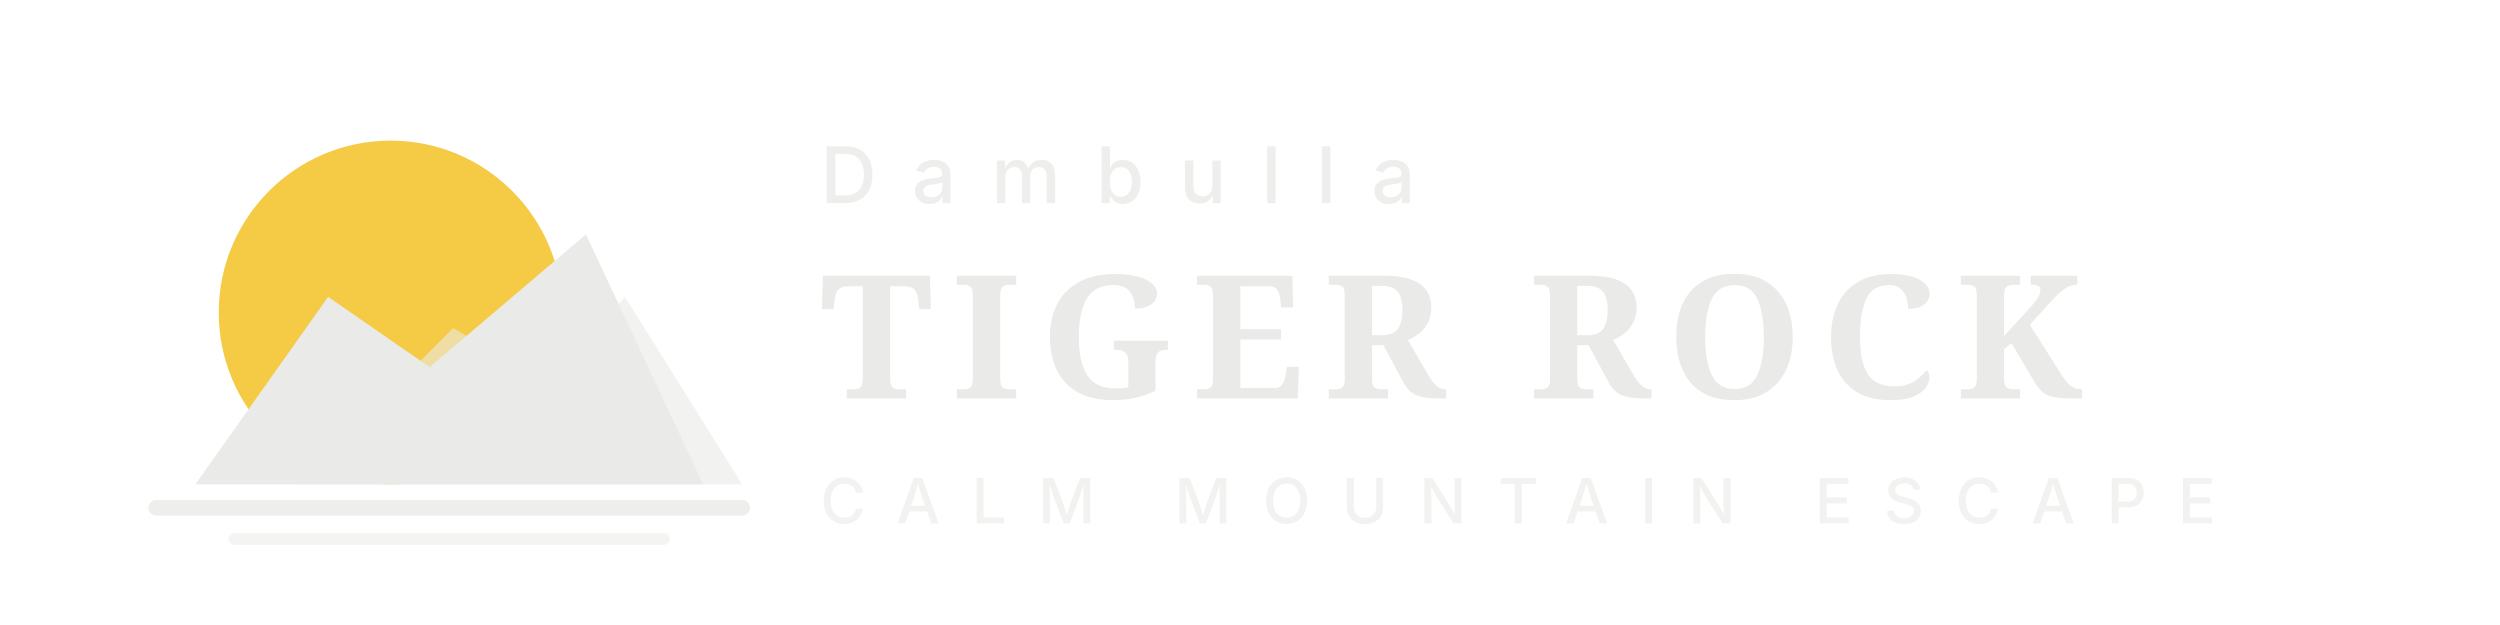
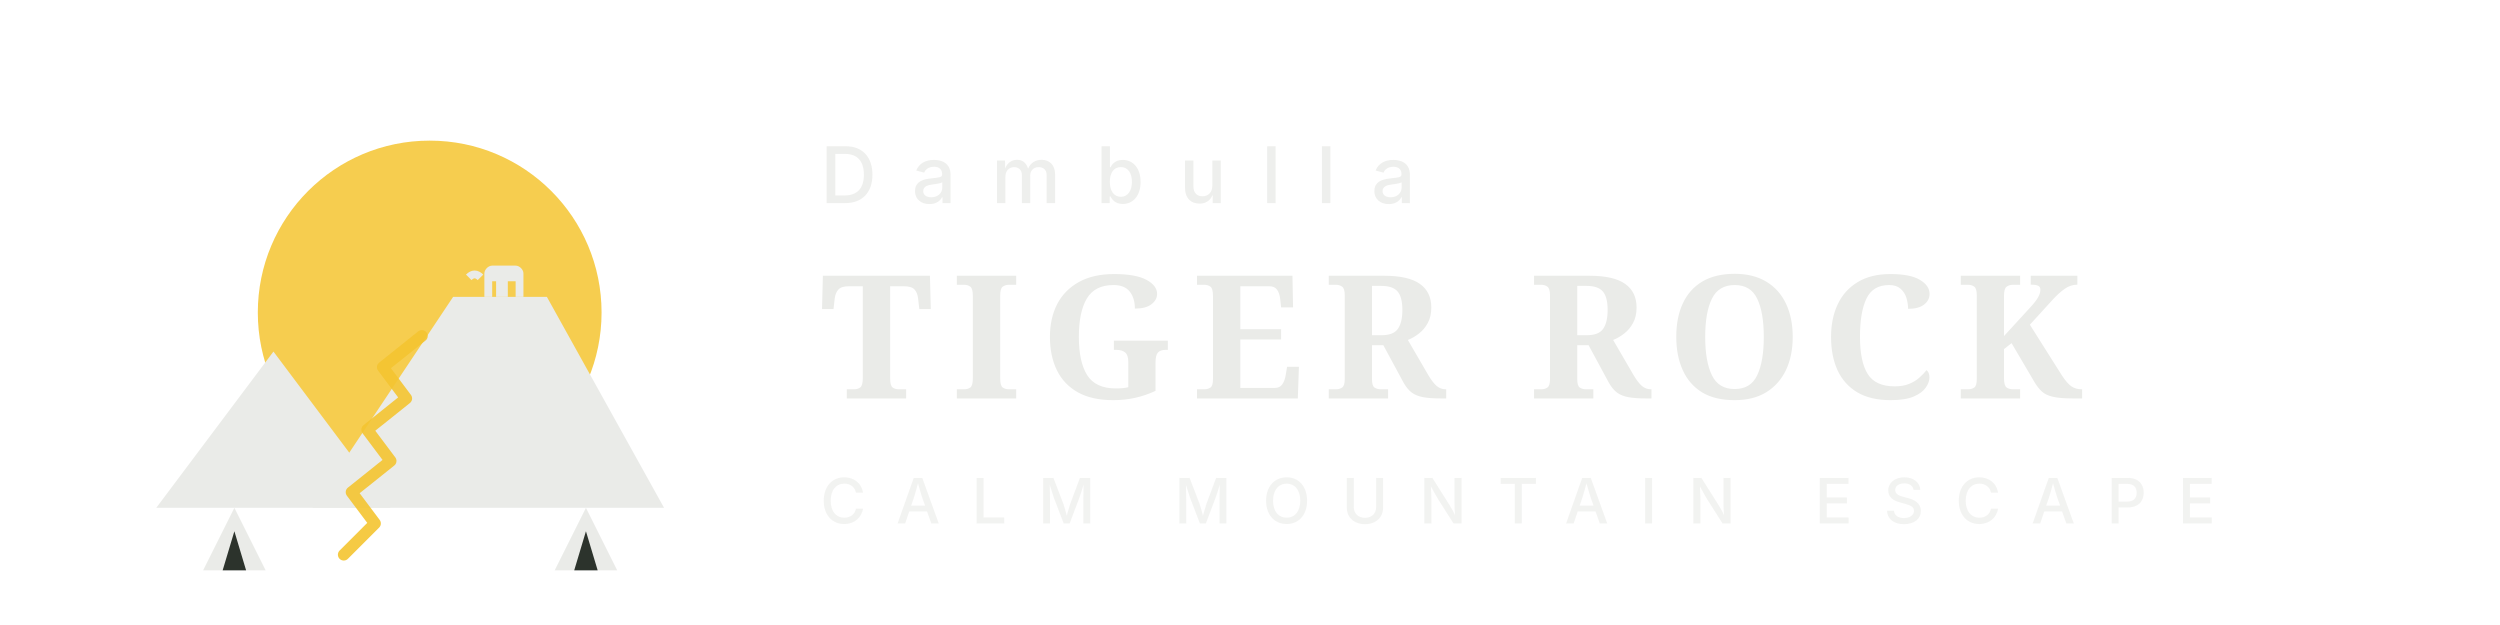
<svg xmlns="http://www.w3.org/2000/svg" viewBox="0 0 320 80" width="100%" height="100%">
  <g transform="translate(10, 0)">
-     <circle cx="40" cy="40" r="22" fill="#F4C430" opacity="0.9" />
-     <path d="M15,62 L32,38 L45,47 L65,30 L80,62 Z" fill="#EAEBE8" />
-     <path d="M28,62 L48,42 L60,49 L70,38 L85,62 Z" fill="#EAEBE8" opacity="0.6" />
-     <line x1="10" y1="65" x2="85" y2="65" stroke="#EAEBE8" stroke-width="2" stroke-linecap="round" opacity="0.8" />
-     <line x1="20" y1="69" x2="75" y2="69" stroke="#EAEBE8" stroke-width="1.5" stroke-linecap="round" opacity="0.5" />
+     <circle cx="45" cy="40" r="22" fill="#F4C430" opacity="0.85" />
+     <path d="M10,65 L25,45 L40,65 Z" fill="#EAEBE8" />
+     <path d="M30,65 L48,38 L60,38 L75,65 Z" fill="#EAEBE8" />
+     <path d="M52,38 L52,35 C52,34.5 52.5,34 53,34 L56,34 C56.5,34 57,34.5 57,35 L57,38 L56,38 L56,36 L55,36 L55,38 L53.5,38 L53.5,36 L53,36 L53,38 Z" fill="#EAEBE8" />
+     <path d="M51.5,35.5 C51,35 50.5,35 50,35.5" stroke="#EAEBE8" stroke-width="1" fill="none" />
+     <path d="M34,71 L38,67 L35,63 L40,59 L37,55 L42,51 L39,47 L44,43" stroke="#F4C430" stroke-width="1.5" fill="none" stroke-linecap="round" stroke-linejoin="round" opacity="0.9" />
+     <polygon points="20,65 16,73 24,73" fill="#EAEBE8" />
+     <polygon points="20,68 18.5,73 21.5,73" fill="#2C332C" />
+     <polygon points="65,65 61,73 69,73" fill="#EAEBE8" />
+     <polygon points="65,68 63.5,73 66.5,73" fill="#2C332C" />
  </g>
  <g transform="translate(105, 0)">
    <text x="0" y="26" font-family="'Poppins', 'Inter', sans-serif" font-size="10" font-weight="500" fill="#EAEBE8" opacity="0.8" letter-spacing="4.5">Dambulla</text>
    <text x="0" y="51" font-family="'Playfair Display', 'Didot', 'Garamond', 'Georgia', serif" font-size="22" font-weight="600" fill="#EAEBE8" letter-spacing="2.5">TIGER ROCK</text>
    <text x="0" y="67" font-family="'Poppins', 'Inter', sans-serif" font-size="8" font-weight="500" fill="#EAEBE8" opacity="0.6" letter-spacing="4">CALM MOUNTAIN ESCAPE</text>
  </g>
</svg>
